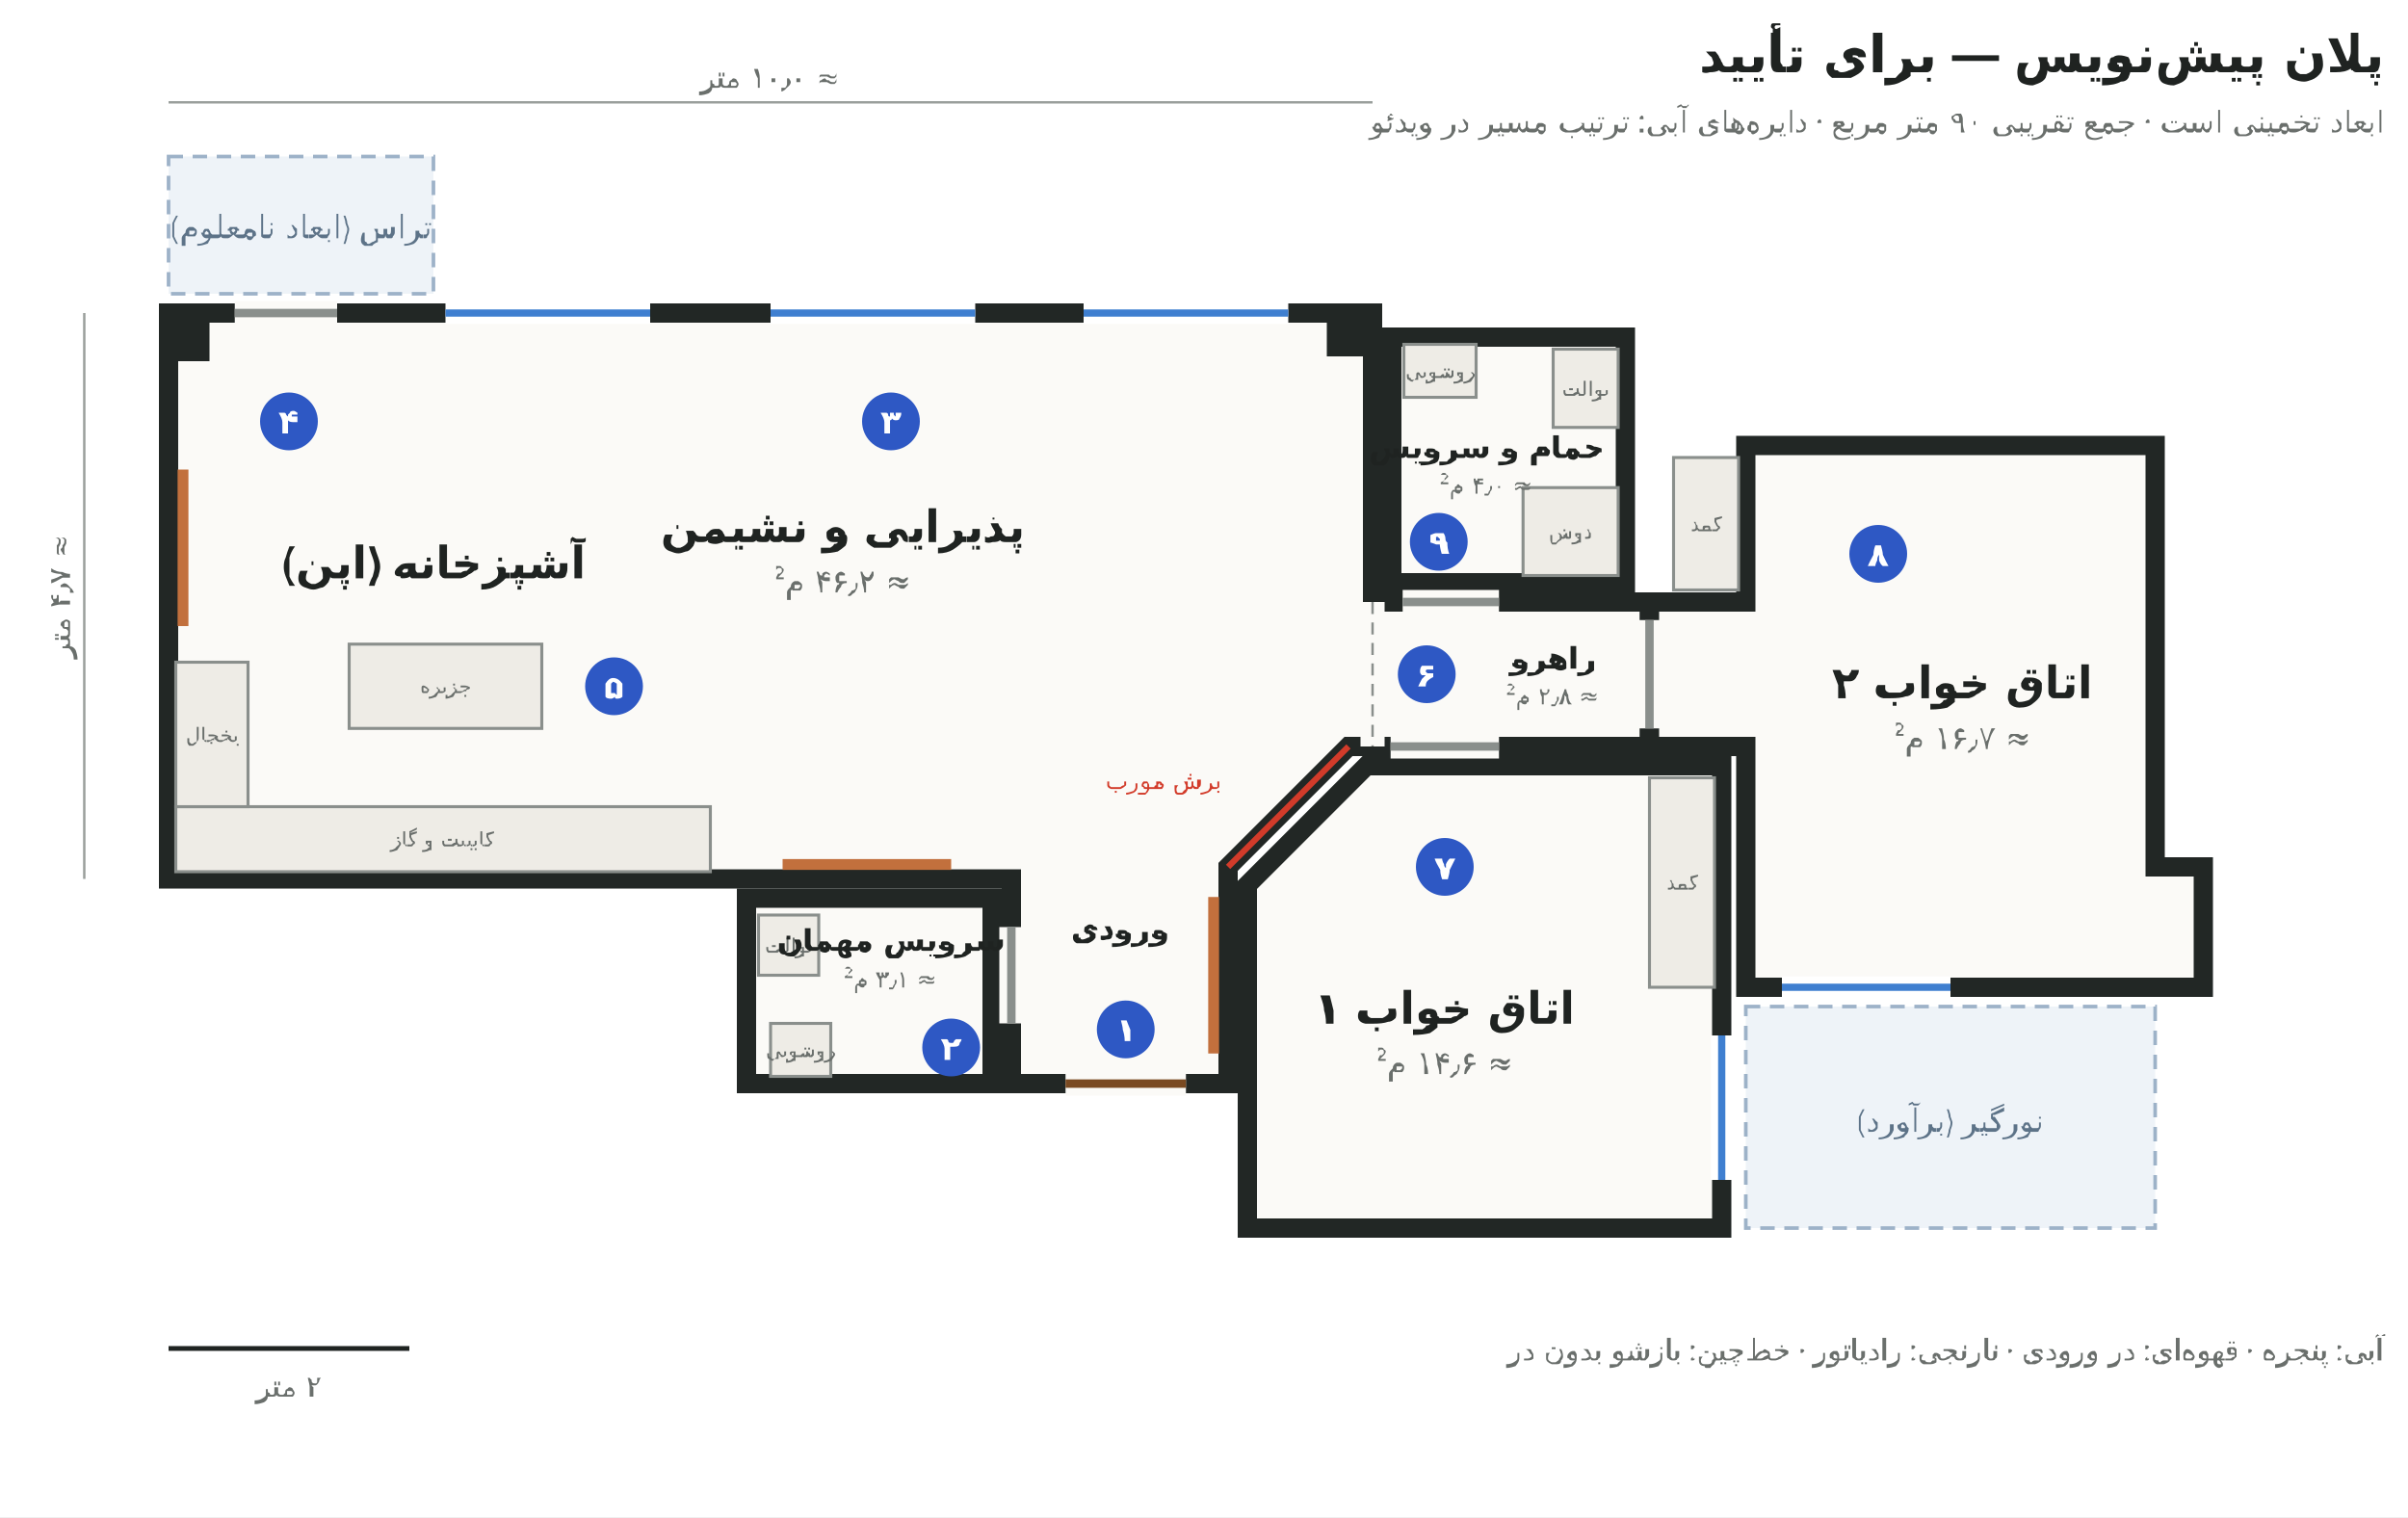
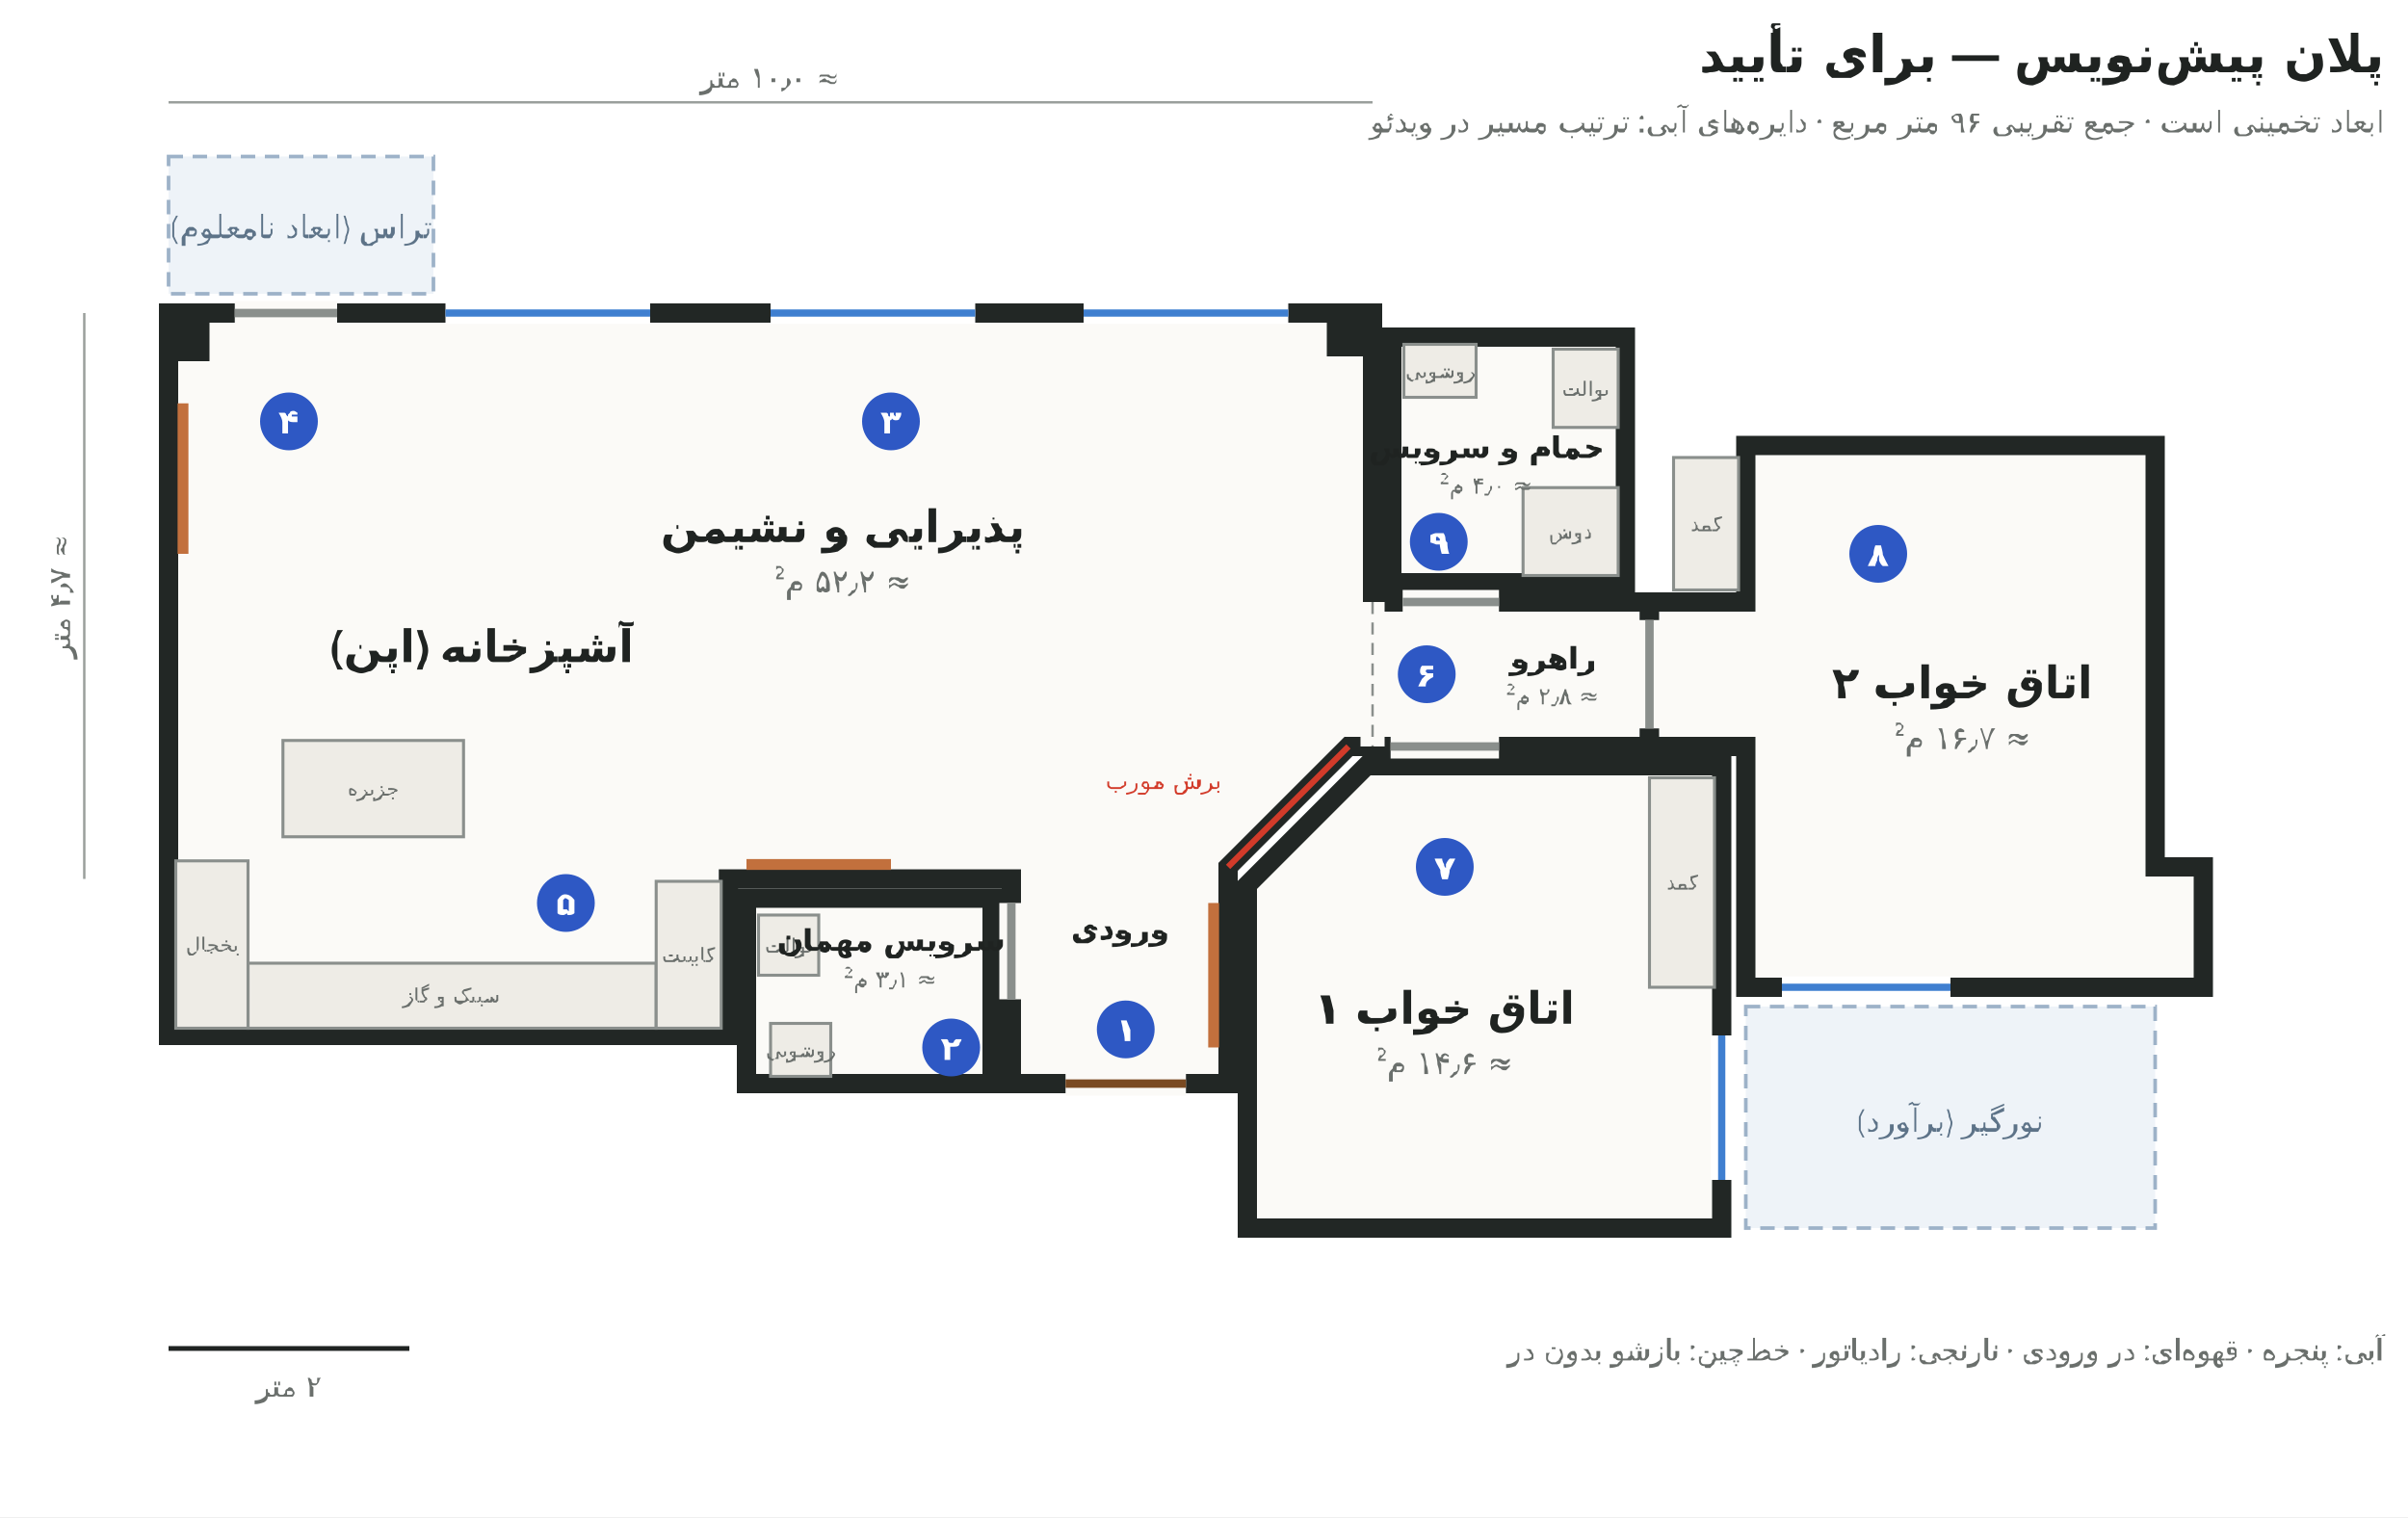
<svg xmlns="http://www.w3.org/2000/svg" viewBox="-1.4 -2.6 20 12.6" direction="rtl" font-family="Vazirmatn, Tahoma, sans-serif">
  <rect x="-1.4" y="-2.6" width="20" height="12.6" fill="#ffffff" />
  <rect x="13.1" y="5.76" width="3.4" height="1.84" fill="#eef3f8" stroke="#9db2c8" stroke-width="0.03" stroke-dasharray="0.12 0.08" />
  <text x="14.8" y="6.8" font-size="0.26" text-anchor="middle" fill="#5d7388">نورگیر (برآورد)</text>
  <rect x="0" y="-1.3" width="2.2" height="1.14" fill="#eef3f8" stroke="#9db2c8" stroke-width="0.03" stroke-dasharray="0.12 0.08" />
  <text x="1.1" y="-0.62" font-size="0.26" text-anchor="middle" fill="#5d7388">تراس (ابعاد نامعلوم)</text>
-   <polygon points="0,0 10,0 10,2.4 10,3.6 9.8,3.6 8.8,4.6 8.8,6.4 7,6.4 7,4.7 0,4.7" fill="#fbfaf7" stroke="#222725" stroke-width="0.16" stroke-linejoin="miter" />
+   <polygon points="0,0 10,0 10,2.4 10,3.6 9.8,3.6 8.8,4.6 8.8,6.4 7,6.4 7,4.7 4.65,4.7 4.65,6 0,6" fill="#fbfaf7" stroke="#222725" stroke-width="0.16" stroke-linejoin="miter" />
  <polygon points="4.8,4.86 6.84,4.86 6.84,6.4 4.8,6.4" fill="#fbfaf7" stroke="#222725" stroke-width="0.16" stroke-linejoin="miter" />
  <polygon points="10,2.4 12.3,2.4 12.3,3.6 10,3.6" fill="#fbfaf7" stroke="#222725" stroke-width="0.16" stroke-linejoin="miter" />
  <polygon points="10.16,0.2 12.1,0.2 12.1,2.24 10.16,2.24" fill="#fbfaf7" stroke="#222725" stroke-width="0.16" stroke-linejoin="miter" />
  <polygon points="9.95,3.76 12.9,3.76 12.9,7.6 8.96,7.6 8.96,4.75" fill="#fbfaf7" stroke="#222725" stroke-width="0.16" stroke-linejoin="miter" />
  <polygon points="12.3,2.4 13.1,2.4 13.1,1.1 16.5,1.1 16.5,4.6 16.9,4.6 16.9,5.6 13.1,5.6 13.1,3.6 12.3,3.6" fill="#fbfaf7" stroke="#222725" stroke-width="0.16" stroke-linejoin="miter" />
-   <rect x="0.06" y="4.1" width="4.44" height="0.54" fill="#eeece6" stroke="#8a8f8c" stroke-width="0.025" />
-   <text x="2.28" y="4.43" font-size="0.17" text-anchor="middle" fill="#6a6f6c">کابینت و گاز</text>
-   <rect x="0.06" y="2.9" width="0.6" height="1.2" fill="#eeece6" stroke="#8a8f8c" stroke-width="0.025" />
-   <text x="0.36" y="3.56" font-size="0.17" text-anchor="middle" fill="#6a6f6c">یخچال</text>
-   <rect x="1.5" y="2.75" width="1.6" height="0.7" fill="#eeece6" stroke="#8a8f8c" stroke-width="0.025" />
-   <text x="2.3" y="3.16" font-size="0.17" text-anchor="middle" fill="#6a6f6c">جزیره</text>
+   <rect x="0.66" y="5.4" width="3.39" height="0.54" fill="#eeece6" stroke="#8a8f8c" stroke-width="0.025" />
+   <text x="2.355" y="5.73" font-size="0.17" text-anchor="middle" fill="#6a6f6c">سینک و گاز</text>
+   <rect x="4.05" y="4.72" width="0.54" height="1.22" fill="#eeece6" stroke="#8a8f8c" stroke-width="0.025" />
+   <text x="4.32" y="5.39" font-size="0.17" text-anchor="middle" fill="#6a6f6c">کابینت</text>
+   <rect x="0.06" y="4.55" width="0.6" height="1.39" fill="#eeece6" stroke="#8a8f8c" stroke-width="0.025" />
+   <text x="0.36" y="5.305" font-size="0.17" text-anchor="middle" fill="#6a6f6c">یخچال</text>
+   <rect x="0.95" y="3.55" width="1.5" height="0.8" fill="#eeece6" stroke="#8a8f8c" stroke-width="0.025" />
+   <text x="1.7" y="4.01" font-size="0.17" text-anchor="middle" fill="#6a6f6c">جزیره</text>
  <rect x="12.3" y="3.86" width="0.54" height="1.74" fill="#eeece6" stroke="#8a8f8c" stroke-width="0.025" />
  <text x="12.57" y="4.79" font-size="0.17" text-anchor="middle" fill="#6a6f6c">کمد</text>
  <rect x="12.5" y="1.2" width="0.54" height="1.1" fill="#eeece6" stroke="#8a8f8c" stroke-width="0.025" />
  <text x="12.77" y="1.81" font-size="0.17" text-anchor="middle" fill="#6a6f6c">کمد</text>
  <rect x="10.26" y="0.26" width="0.6" height="0.44" fill="#eeece6" stroke="#8a8f8c" stroke-width="0.025" />
  <text x="10.56" y="0.54" font-size="0.17" text-anchor="middle" fill="#6a6f6c">روشویی</text>
  <rect x="11.5" y="0.3" width="0.54" height="0.65" fill="#eeece6" stroke="#8a8f8c" stroke-width="0.025" />
  <text x="11.77" y="0.685" font-size="0.17" text-anchor="middle" fill="#6a6f6c">توالت</text>
  <rect x="11.25" y="1.45" width="0.79" height="0.73" fill="#eeece6" stroke="#8a8f8c" stroke-width="0.025" />
  <text x="11.645" y="1.875" font-size="0.17" text-anchor="middle" fill="#6a6f6c">دوش</text>
  <rect x="5" y="5.9" width="0.5" height="0.44" fill="#eeece6" stroke="#8a8f8c" stroke-width="0.025" />
  <text x="5.25" y="6.18" font-size="0.17" text-anchor="middle" fill="#6a6f6c">روشویی</text>
  <rect x="4.9" y="5" width="0.5" height="0.5" fill="#eeece6" stroke="#8a8f8c" stroke-width="0.025" />
  <text x="5.15" y="5.31" font-size="0.17" text-anchor="middle" fill="#6a6f6c">توالت</text>
  <rect x="9.62" y="0" width="0.38" height="0.36" fill="#222725" />
  <rect x="0" y="0" width="0.34" height="0.4" fill="#222725" />
-   <line x1="8.8" y1="4.85" x2="8.8" y2="6.15" stroke="#c2703d" stroke-width="0.09" transform="translate(-0.12 0)" />
-   <line x1="5.1" y1="4.7" x2="6.5" y2="4.7" stroke="#c2703d" stroke-width="0.09" transform="translate(0 -0.12)" />
-   <line x1="0" y1="1.3" x2="0" y2="2.6" stroke="#c2703d" stroke-width="0.09" transform="translate(0.12 0)" />
+   <line x1="8.8" y1="4.9" x2="8.8" y2="6.1" stroke="#c2703d" stroke-width="0.09" transform="translate(-0.12 0)" />
+   <line x1="4.8" y1="4.7" x2="6" y2="4.7" stroke="#c2703d" stroke-width="0.09" transform="translate(0 -0.12)" />
+   <line x1="0" y1="0.75" x2="0" y2="2" stroke="#c2703d" stroke-width="0.09" transform="translate(0.12 0)" />
  <line x1="7.45" y1="6.4" x2="8.45" y2="6.4" stroke="#fbfaf7" stroke-width="0.2" />
  <line x1="7.45" y1="6.4" x2="8.45" y2="6.4" stroke="#7a4a22" stroke-width="0.07" />
-   <line x1="7" y1="5.1" x2="7" y2="5.9" stroke="#fbfaf7" stroke-width="0.2" />
-   <line x1="7" y1="5.1" x2="7" y2="5.9" stroke="#8a8f8c" stroke-width="0.07" />
+   <line x1="7" y1="4.9" x2="7" y2="5.7" stroke="#fbfaf7" stroke-width="0.2" />
+   <line x1="7" y1="4.9" x2="7" y2="5.7" stroke="#8a8f8c" stroke-width="0.07" />
  <line x1="10.25" y1="2.4" x2="11.05" y2="2.4" stroke="#fbfaf7" stroke-width="0.2" />
  <line x1="10.25" y1="2.4" x2="11.05" y2="2.4" stroke="#8a8f8c" stroke-width="0.07" />
  <line x1="10.15" y1="3.6" x2="11.05" y2="3.6" stroke="#fbfaf7" stroke-width="0.2" />
  <line x1="10.15" y1="3.6" x2="11.05" y2="3.6" stroke="#8a8f8c" stroke-width="0.07" />
  <line x1="12.3" y1="2.55" x2="12.3" y2="3.45" stroke="#fbfaf7" stroke-width="0.2" />
  <line x1="12.3" y1="2.55" x2="12.3" y2="3.45" stroke="#8a8f8c" stroke-width="0.07" />
  <line x1="10" y1="2.4" x2="10" y2="3.6" stroke="#fbfaf7" stroke-width="0.2" />
  <line x1="10" y1="2.4" x2="10" y2="3.6" stroke="#8a8f8c" stroke-width="0.02" stroke-dasharray="0.1 0.07" />
  <line x1="0.55" y1="0" x2="1.4" y2="0" stroke="#fbfaf7" stroke-width="0.2" />
  <line x1="0.55" y1="0" x2="1.4" y2="0" stroke="#8a8f8c" stroke-width="0.07" />
  <line x1="2.3" y1="0" x2="4" y2="0" stroke="#ffffff" stroke-width="0.18" />
  <line x1="2.3" y1="0" x2="4" y2="0" stroke="#3f7fd0" stroke-width="0.06" />
  <line x1="5" y1="0" x2="6.7" y2="0" stroke="#ffffff" stroke-width="0.18" />
  <line x1="5" y1="0" x2="6.7" y2="0" stroke="#3f7fd0" stroke-width="0.06" />
  <line x1="7.6" y1="0" x2="9.3" y2="0" stroke="#ffffff" stroke-width="0.18" />
  <line x1="7.6" y1="0" x2="9.3" y2="0" stroke="#3f7fd0" stroke-width="0.06" />
  <line x1="12.9" y1="6" x2="12.9" y2="7.2" stroke="#ffffff" stroke-width="0.18" />
  <line x1="12.9" y1="6" x2="12.9" y2="7.2" stroke="#3f7fd0" stroke-width="0.06" />
  <line x1="13.4" y1="5.6" x2="14.8" y2="5.6" stroke="#ffffff" stroke-width="0.18" />
  <line x1="13.4" y1="5.6" x2="14.8" y2="5.6" stroke="#3f7fd0" stroke-width="0.06" />
  <line x1="9.8" y1="3.6" x2="8.8" y2="4.6" stroke="#d23b2a" stroke-width="0.05" />
  <text x="8.75" y="3.95" font-size="0.2" text-anchor="start" fill="#d23b2a">برش مورب</text>
  <text x="5.6" y="1.9" font-size="0.36" font-weight="700" text-anchor="middle" fill="#1f2321">پذیرایی و نشیمن</text>
-   <text x="5.6" y="2.32" font-size="0.26" text-anchor="middle" fill="#6a6f6c">≈ ۴۶٫۲ م²</text>
-   <text x="2.2" y="2.2" font-size="0.36" font-weight="700" text-anchor="middle" fill="#1f2321">آشپزخانه (اپن)</text>
+   <text x="5.6" y="2.32" font-size="0.26" text-anchor="middle" fill="#6a6f6c">≈ ۵۲٫۲ م²</text>
+   <text x="2.6" y="2.9" font-size="0.36" font-weight="700" text-anchor="middle" fill="#1f2321">آشپزخانه (اپن)</text>
  <text x="7.9" y="5.2" font-size="0.25" font-weight="700" text-anchor="middle" fill="#1f2321">ورودی</text>
  <text x="6" y="5.3" font-size="0.25" font-weight="700" text-anchor="middle" fill="#1f2321">سرویس مهمان</text>
  <text x="6" y="5.6" font-size="0.2" text-anchor="middle" fill="#6a6f6c">≈ ۳٫۱ م²</text>
  <text x="11.5" y="2.95" font-size="0.25" font-weight="700" text-anchor="middle" fill="#1f2321">راهرو</text>
  <text x="11.5" y="3.25" font-size="0.2" text-anchor="middle" fill="#6a6f6c">≈ ۲٫۸ م²</text>
  <text x="10.95" y="1.2" font-size="0.25" font-weight="700" text-anchor="middle" fill="#1f2321">حمام و سرویس</text>
  <text x="10.95" y="1.5" font-size="0.2" text-anchor="middle" fill="#6a6f6c">≈ ۴٫۰ م²</text>
  <text x="10.6" y="5.9" font-size="0.36" font-weight="700" text-anchor="middle" fill="#1f2321">اتاق خواب ۱</text>
  <text x="10.6" y="6.32" font-size="0.26" text-anchor="middle" fill="#6a6f6c">≈ ۱۴٫۶ م²</text>
  <text x="14.9" y="3.2" font-size="0.36" font-weight="700" text-anchor="middle" fill="#1f2321">اتاق خواب ۲</text>
  <text x="14.9" y="3.62" font-size="0.26" text-anchor="middle" fill="#6a6f6c">≈ ۱۶٫۷ م²</text>
  <circle cx="7.95" cy="5.95" r="0.24" fill="#2e58c4" />
  <text x="7.95" y="6.05" font-size="0.28" font-weight="700" text-anchor="middle" fill="#fff">۱</text>
  <circle cx="6.5" cy="6.1" r="0.24" fill="#2e58c4" />
  <text x="6.5" y="6.2" font-size="0.28" font-weight="700" text-anchor="middle" fill="#fff">۲</text>
  <circle cx="6" cy="0.9" r="0.24" fill="#2e58c4" />
  <text x="6" y="1" font-size="0.28" font-weight="700" text-anchor="middle" fill="#fff">۳</text>
  <circle cx="1" cy="0.9" r="0.24" fill="#2e58c4" />
  <text x="1" y="1" font-size="0.28" font-weight="700" text-anchor="middle" fill="#fff">۴</text>
-   <circle cx="3.7" cy="3.1" r="0.24" fill="#2e58c4" />
-   <text x="3.7" y="3.2" font-size="0.28" font-weight="700" text-anchor="middle" fill="#fff">۵</text>
+   <circle cx="3.3" cy="4.9" r="0.24" fill="#2e58c4" />
+   <text x="3.3" y="5" font-size="0.28" font-weight="700" text-anchor="middle" fill="#fff">۵</text>
  <circle cx="10.45" cy="3" r="0.24" fill="#2e58c4" />
  <text x="10.45" y="3.1" font-size="0.28" font-weight="700" text-anchor="middle" fill="#fff">۶</text>
  <circle cx="10.6" cy="4.6" r="0.24" fill="#2e58c4" />
  <text x="10.6" y="4.7" font-size="0.28" font-weight="700" text-anchor="middle" fill="#fff">۷</text>
  <circle cx="14.2" cy="2" r="0.24" fill="#2e58c4" />
  <text x="14.2" y="2.1" font-size="0.28" font-weight="700" text-anchor="middle" fill="#fff">۸</text>
  <circle cx="10.55" cy="1.9" r="0.24" fill="#2e58c4" />
  <text x="10.55" y="2" font-size="0.28" font-weight="700" text-anchor="middle" fill="#fff">۹</text>
  <line x1="0" y1="-1.75" x2="10" y2="-1.75" stroke="#9a9f9c" stroke-width="0.02" />
  <text x="5" y="-1.87" font-size="0.24" text-anchor="middle" fill="#6a6f6c">≈ ۱۰٫۰ متر</text>
  <line x1="-0.7" y1="0" x2="-0.7" y2="4.7" stroke="#9a9f9c" stroke-width="0.02" />
  <text x="-0.82" y="2.35" font-size="0.24" text-anchor="middle" fill="#6a6f6c" transform="rotate(-90 -0.82 2.35)">≈ ۴٫۷ متر</text>
  <text x="18.4" y="-2.0" font-size="0.42" font-weight="700" text-anchor="start" fill="#1f2321">پلان پیش‌نویس — برای تأیید</text>
-   <text x="18.4" y="-1.5" font-size="0.25" text-anchor="start" fill="#6a6f6c">ابعاد تخمینی است · جمع تقریبی ۹۰ متر مربع · دایره‌های آبی: ترتیب مسیر در ویدئو</text>
+   <text x="18.4" y="-1.5" font-size="0.25" text-anchor="start" fill="#6a6f6c">ابعاد تخمینی است · جمع تقریبی ۹۶ متر مربع · دایره‌های آبی: ترتیب مسیر در ویدئو</text>
  <line x1="0" y1="8.6" x2="2" y2="8.6" stroke="#1f2321" stroke-width="0.04" />
  <text x="1" y="9.0" font-size="0.24" text-anchor="middle" fill="#6a6f6c">۲ متر</text>
  <text x="18.4" y="8.7" font-size="0.24" text-anchor="start" fill="#6a6f6c">آبی: پنجره · قهوه‌ای: در ورودی · نارنجی: رادیاتور · خط‌چین: بازشو بدون در</text>
</svg>
